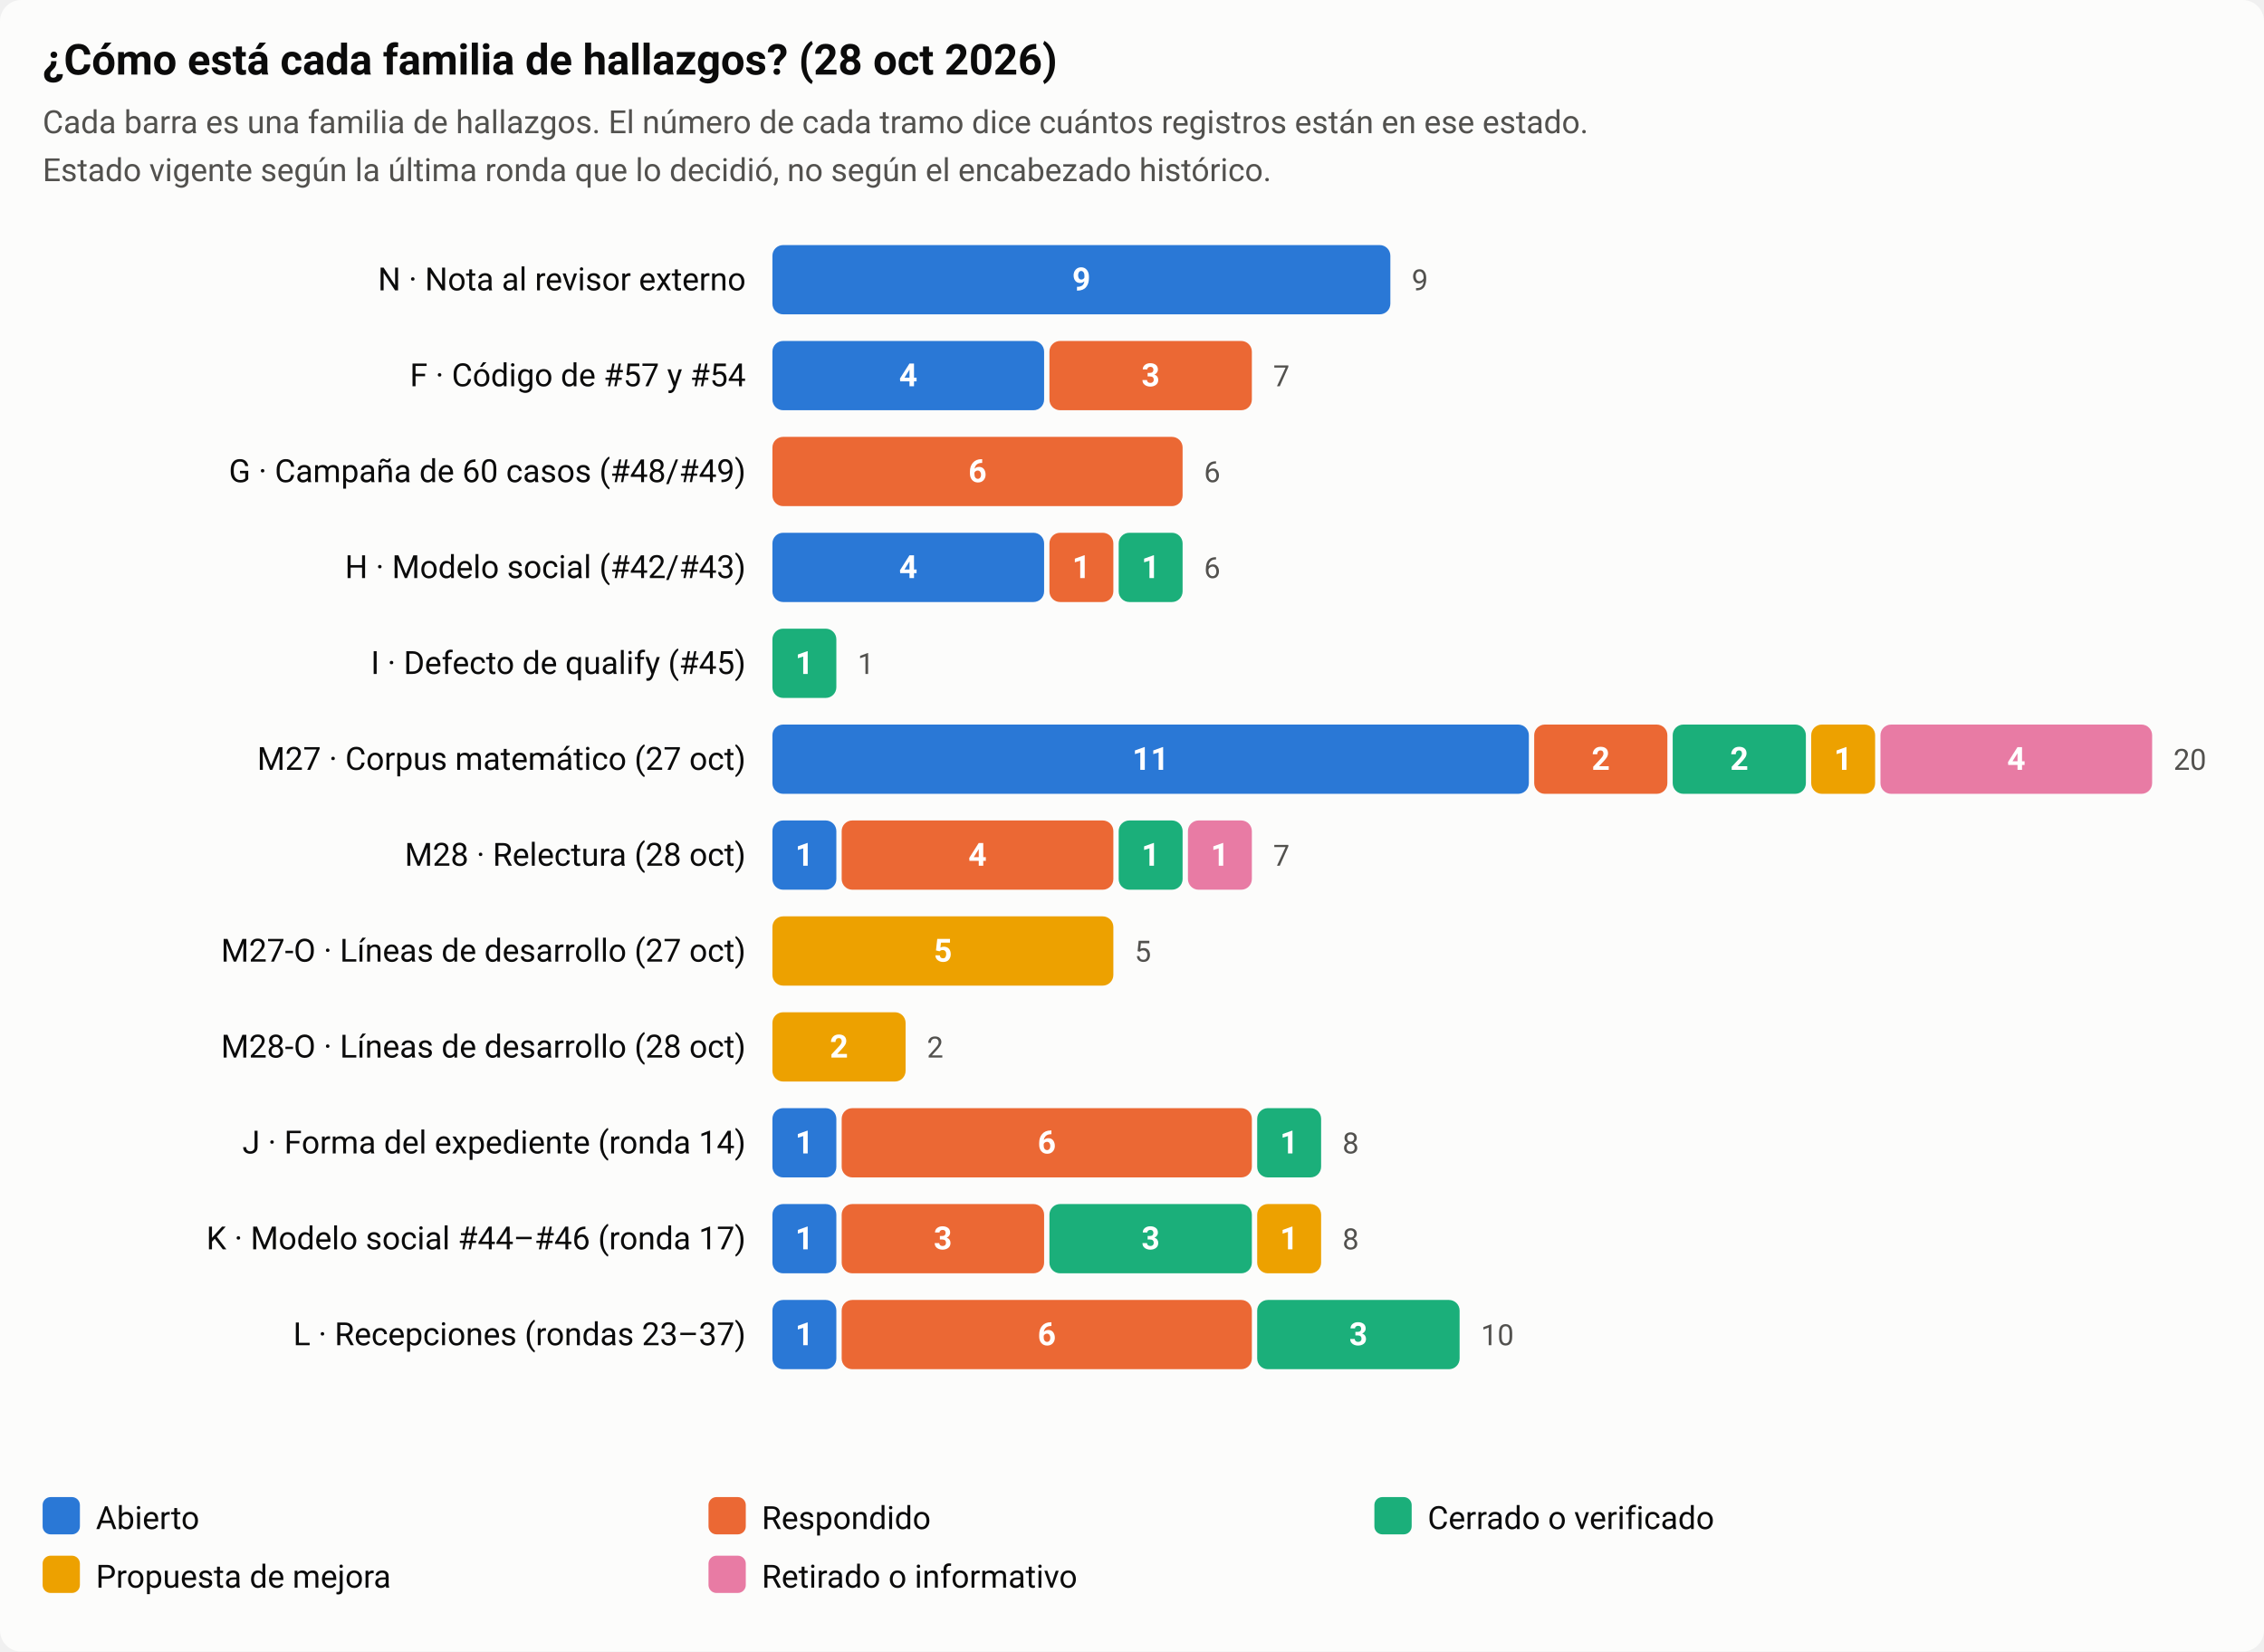
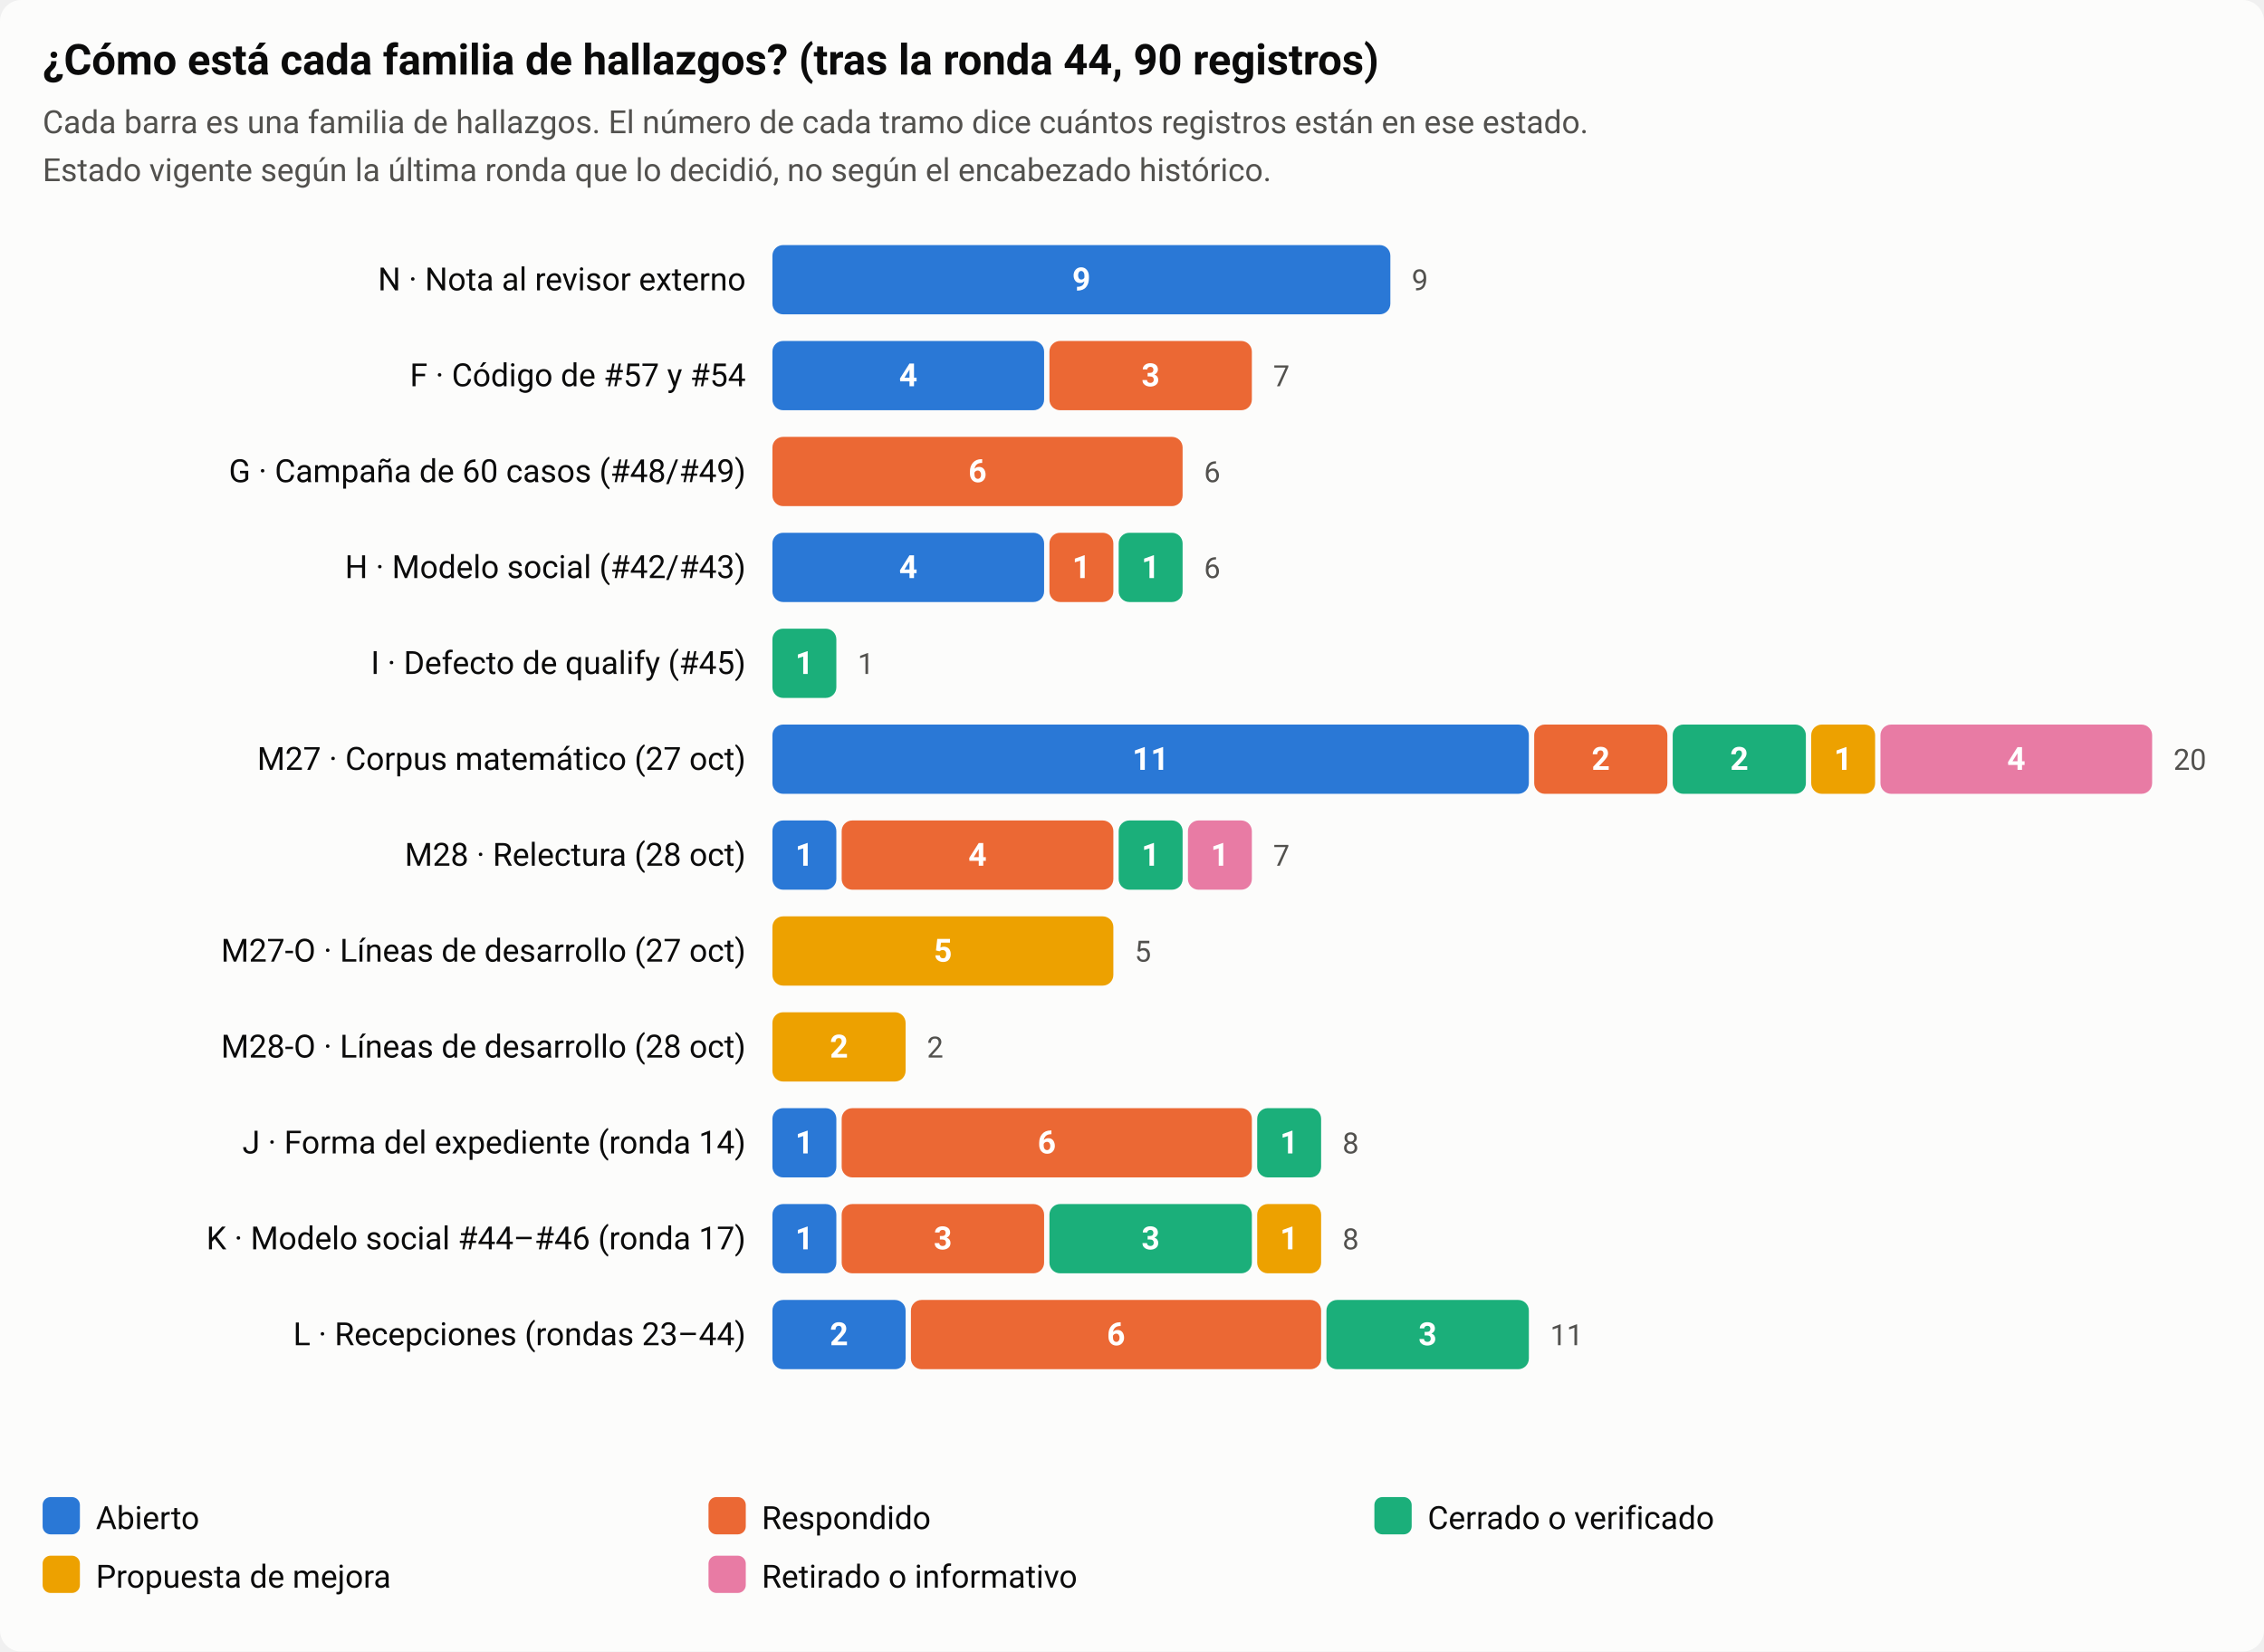
<svg xmlns="http://www.w3.org/2000/svg" viewBox="0 0 850 620" width="850" height="620" role="img" aria-label="Estado de los 79 registros de la auditoría por familia">
  <style>
  .ink{fill:#0b0b0b}.ink2{fill:#52514e}.bg{fill:#fcfcfb}.grid{stroke:#e4e3df}
  .s0{fill:#2a78d6}.s1{fill:#eb6834}.s2{fill:#1baf7a}.s3{fill:#eda100}.s4{fill:#e87ba4}
  .a0{fill:#2a78d6}.a1{fill:#eb6834}.a0s{stroke:#2a78d6}.a1s{stroke:#eb6834}
  text{font-family:system-ui,-apple-system,Segoe UI,Roboto,sans-serif}
  @media (prefers-color-scheme: dark){
    .ink{fill:#f0efec}.ink2{fill:#c3c2b7}.bg{fill:#1a1a19}.grid{stroke:#383835}
    .s0{fill:#3987e5}.s1{fill:#d95926}.s2{fill:#199e70}.s3{fill:#c98500}.s4{fill:#d55181}
    .a0{fill:#3987e5}.a1{fill:#d95926}.a0s{stroke:#3987e5}.a1s{stroke:#d95926}
  }
</style>
  <rect class="bg" width="850" height="620" rx="8" />
-   <text class="ink" x="16" y="28" font-size="16" font-weight="600">¿Cómo está cada familia de hallazgos? (28 oct 2026)</text>
+   <text class="ink" x="16" y="28" font-size="16" font-weight="600">¿Cómo está cada familia de hallazgos? (tras la ronda 44, 90 registros)</text>
  <text class="ink2" x="16" y="50" font-size="12">Cada barra es una familia de hallazgos. El número de cada tramo dice cuántos registros están en ese estado.</text>
  <text class="ink2" x="16" y="68" font-size="12">Estado vigente según la última ronda que lo decidió, no según el encabezado histórico.</text>
  <text class="ink" x="280" y="109" font-size="12" text-anchor="end">N · Nota al revisor externo</text>
  <rect class="s0" x="290" y="92" width="232" height="26" rx="4" />
  <text x="406.0" y="109" font-size="12" font-weight="600" text-anchor="middle" fill="#fff">9</text>
  <text class="ink2" x="530" y="109" font-size="11">9</text>
  <text class="ink" x="280" y="145" font-size="12" text-anchor="end">F · Código de #57 y #54</text>
  <rect class="s0" x="290" y="128" width="102" height="26" rx="4" />
  <text x="341.0" y="145" font-size="12" font-weight="600" text-anchor="middle" fill="#fff">4</text>
  <rect class="s1" x="394" y="128" width="76" height="26" rx="4" />
  <text x="432.0" y="145" font-size="12" font-weight="600" text-anchor="middle" fill="#fff">3</text>
  <text class="ink2" x="478" y="145" font-size="11">7</text>
  <text class="ink" x="280" y="181" font-size="12" text-anchor="end">G · Campaña de 60 casos (#48/#49)</text>
  <rect class="s1" x="290" y="164" width="154" height="26" rx="4" />
  <text x="367.0" y="181" font-size="12" font-weight="600" text-anchor="middle" fill="#fff">6</text>
  <text class="ink2" x="452" y="181" font-size="11">6</text>
  <text class="ink" x="280" y="217" font-size="12" text-anchor="end">H · Modelo social (#42/#43)</text>
  <rect class="s0" x="290" y="200" width="102" height="26" rx="4" />
  <text x="341.0" y="217" font-size="12" font-weight="600" text-anchor="middle" fill="#fff">4</text>
  <rect class="s1" x="394" y="200" width="24" height="26" rx="4" />
  <text x="406.0" y="217" font-size="12" font-weight="600" text-anchor="middle" fill="#fff">1</text>
  <rect class="s2" x="420" y="200" width="24" height="26" rx="4" />
  <text x="432.0" y="217" font-size="12" font-weight="600" text-anchor="middle" fill="#fff">1</text>
  <text class="ink2" x="452" y="217" font-size="11">6</text>
  <text class="ink" x="280" y="253" font-size="12" text-anchor="end">I · Defecto de qualify (#45)</text>
  <rect class="s2" x="290" y="236" width="24" height="26" rx="4" />
  <text x="302.0" y="253" font-size="12" font-weight="600" text-anchor="middle" fill="#fff">1</text>
  <text class="ink2" x="322" y="253" font-size="11">1</text>
  <text class="ink" x="280" y="289" font-size="12" text-anchor="end">M27 · Corpus matemático (27 oct)</text>
  <rect class="s0" x="290" y="272" width="284" height="26" rx="4" />
  <text x="432.0" y="289" font-size="12" font-weight="600" text-anchor="middle" fill="#fff">11</text>
  <rect class="s1" x="576" y="272" width="50" height="26" rx="4" />
  <text x="601.0" y="289" font-size="12" font-weight="600" text-anchor="middle" fill="#fff">2</text>
  <rect class="s2" x="628" y="272" width="50" height="26" rx="4" />
  <text x="653.0" y="289" font-size="12" font-weight="600" text-anchor="middle" fill="#fff">2</text>
  <rect class="s3" x="680" y="272" width="24" height="26" rx="4" />
  <text x="692.0" y="289" font-size="12" font-weight="600" text-anchor="middle" fill="#fff">1</text>
  <rect class="s4" x="706" y="272" width="102" height="26" rx="4" />
  <text x="757.0" y="289" font-size="12" font-weight="600" text-anchor="middle" fill="#fff">4</text>
  <text class="ink2" x="816" y="289" font-size="11">20</text>
  <text class="ink" x="280" y="325" font-size="12" text-anchor="end">M28 · Relectura (28 oct)</text>
  <rect class="s0" x="290" y="308" width="24" height="26" rx="4" />
  <text x="302.0" y="325" font-size="12" font-weight="600" text-anchor="middle" fill="#fff">1</text>
  <rect class="s1" x="316" y="308" width="102" height="26" rx="4" />
  <text x="367.0" y="325" font-size="12" font-weight="600" text-anchor="middle" fill="#fff">4</text>
  <rect class="s2" x="420" y="308" width="24" height="26" rx="4" />
  <text x="432.0" y="325" font-size="12" font-weight="600" text-anchor="middle" fill="#fff">1</text>
  <rect class="s4" x="446" y="308" width="24" height="26" rx="4" />
  <text x="458.0" y="325" font-size="12" font-weight="600" text-anchor="middle" fill="#fff">1</text>
  <text class="ink2" x="478" y="325" font-size="11">7</text>
  <text class="ink" x="280" y="361" font-size="12" text-anchor="end">M27-O · Líneas de desarrollo (27 oct)</text>
  <rect class="s3" x="290" y="344" width="128" height="26" rx="4" />
  <text x="354.0" y="361" font-size="12" font-weight="600" text-anchor="middle" fill="#fff">5</text>
  <text class="ink2" x="426" y="361" font-size="11">5</text>
  <text class="ink" x="280" y="397" font-size="12" text-anchor="end">M28-O · Líneas de desarrollo (28 oct)</text>
  <rect class="s3" x="290" y="380" width="50" height="26" rx="4" />
  <text x="315.0" y="397" font-size="12" font-weight="600" text-anchor="middle" fill="#fff">2</text>
  <text class="ink2" x="348" y="397" font-size="11">2</text>
  <text class="ink" x="280" y="433" font-size="12" text-anchor="end">J · Forma del expediente (ronda 14)</text>
  <rect class="s0" x="290" y="416" width="24" height="26" rx="4" />
  <text x="302.0" y="433" font-size="12" font-weight="600" text-anchor="middle" fill="#fff">1</text>
  <rect class="s1" x="316" y="416" width="154" height="26" rx="4" />
  <text x="393.0" y="433" font-size="12" font-weight="600" text-anchor="middle" fill="#fff">6</text>
  <rect class="s2" x="472" y="416" width="24" height="26" rx="4" />
  <text x="484.0" y="433" font-size="12" font-weight="600" text-anchor="middle" fill="#fff">1</text>
  <text class="ink2" x="504" y="433" font-size="11">8</text>
  <text class="ink" x="280" y="469" font-size="12" text-anchor="end">K · Modelo social #44–#46 (ronda 17)</text>
  <rect class="s0" x="290" y="452" width="24" height="26" rx="4" />
  <text x="302.0" y="469" font-size="12" font-weight="600" text-anchor="middle" fill="#fff">1</text>
  <rect class="s1" x="316" y="452" width="76" height="26" rx="4" />
  <text x="354.0" y="469" font-size="12" font-weight="600" text-anchor="middle" fill="#fff">3</text>
  <rect class="s2" x="394" y="452" width="76" height="26" rx="4" />
  <text x="432.0" y="469" font-size="12" font-weight="600" text-anchor="middle" fill="#fff">3</text>
  <rect class="s3" x="472" y="452" width="24" height="26" rx="4" />
  <text x="484.0" y="469" font-size="12" font-weight="600" text-anchor="middle" fill="#fff">1</text>
  <text class="ink2" x="504" y="469" font-size="11">8</text>
-   <text class="ink" x="280" y="505" font-size="12" text-anchor="end">L · Recepciones (rondas 23–37)</text>
-   <rect class="s0" x="290" y="488" width="24" height="26" rx="4" />
-   <text x="302.0" y="505" font-size="12" font-weight="600" text-anchor="middle" fill="#fff">1</text>
-   <rect class="s1" x="316" y="488" width="154" height="26" rx="4" />
-   <text x="393.0" y="505" font-size="12" font-weight="600" text-anchor="middle" fill="#fff">6</text>
-   <rect class="s2" x="472" y="488" width="76" height="26" rx="4" />
-   <text x="510.0" y="505" font-size="12" font-weight="600" text-anchor="middle" fill="#fff">3</text>
-   <text class="ink2" x="556" y="505" font-size="11">10</text>
+   <text class="ink" x="280" y="505" font-size="12" text-anchor="end">L · Recepciones (rondas 23–44)</text>
+   <rect class="s0" x="290" y="488" width="50" height="26" rx="4" />
+   <text x="315.0" y="505" font-size="12" font-weight="600" text-anchor="middle" fill="#fff">2</text>
+   <rect class="s1" x="342" y="488" width="154" height="26" rx="4" />
+   <text x="419.0" y="505" font-size="12" font-weight="600" text-anchor="middle" fill="#fff">6</text>
+   <rect class="s2" x="498" y="488" width="76" height="26" rx="4" />
+   <text x="536.0" y="505" font-size="12" font-weight="600" text-anchor="middle" fill="#fff">3</text>
+   <text class="ink2" x="582" y="505" font-size="11">11</text>
  <rect class="s0" x="16" y="562" width="14" height="14" rx="3" />
  <text class="ink" x="36" y="574" font-size="12">Abierto</text>
  <rect class="s1" x="266" y="562" width="14" height="14" rx="3" />
  <text class="ink" x="286" y="574" font-size="12">Respondido</text>
  <rect class="s2" x="516" y="562" width="14" height="14" rx="3" />
  <text class="ink" x="536" y="574" font-size="12">Cerrado o verificado</text>
  <rect class="s3" x="16" y="584" width="14" height="14" rx="3" />
  <text class="ink" x="36" y="596" font-size="12">Propuesta de mejora</text>
  <rect class="s4" x="266" y="584" width="14" height="14" rx="3" />
  <text class="ink" x="286" y="596" font-size="12">Retirado o informativo</text>
</svg>
